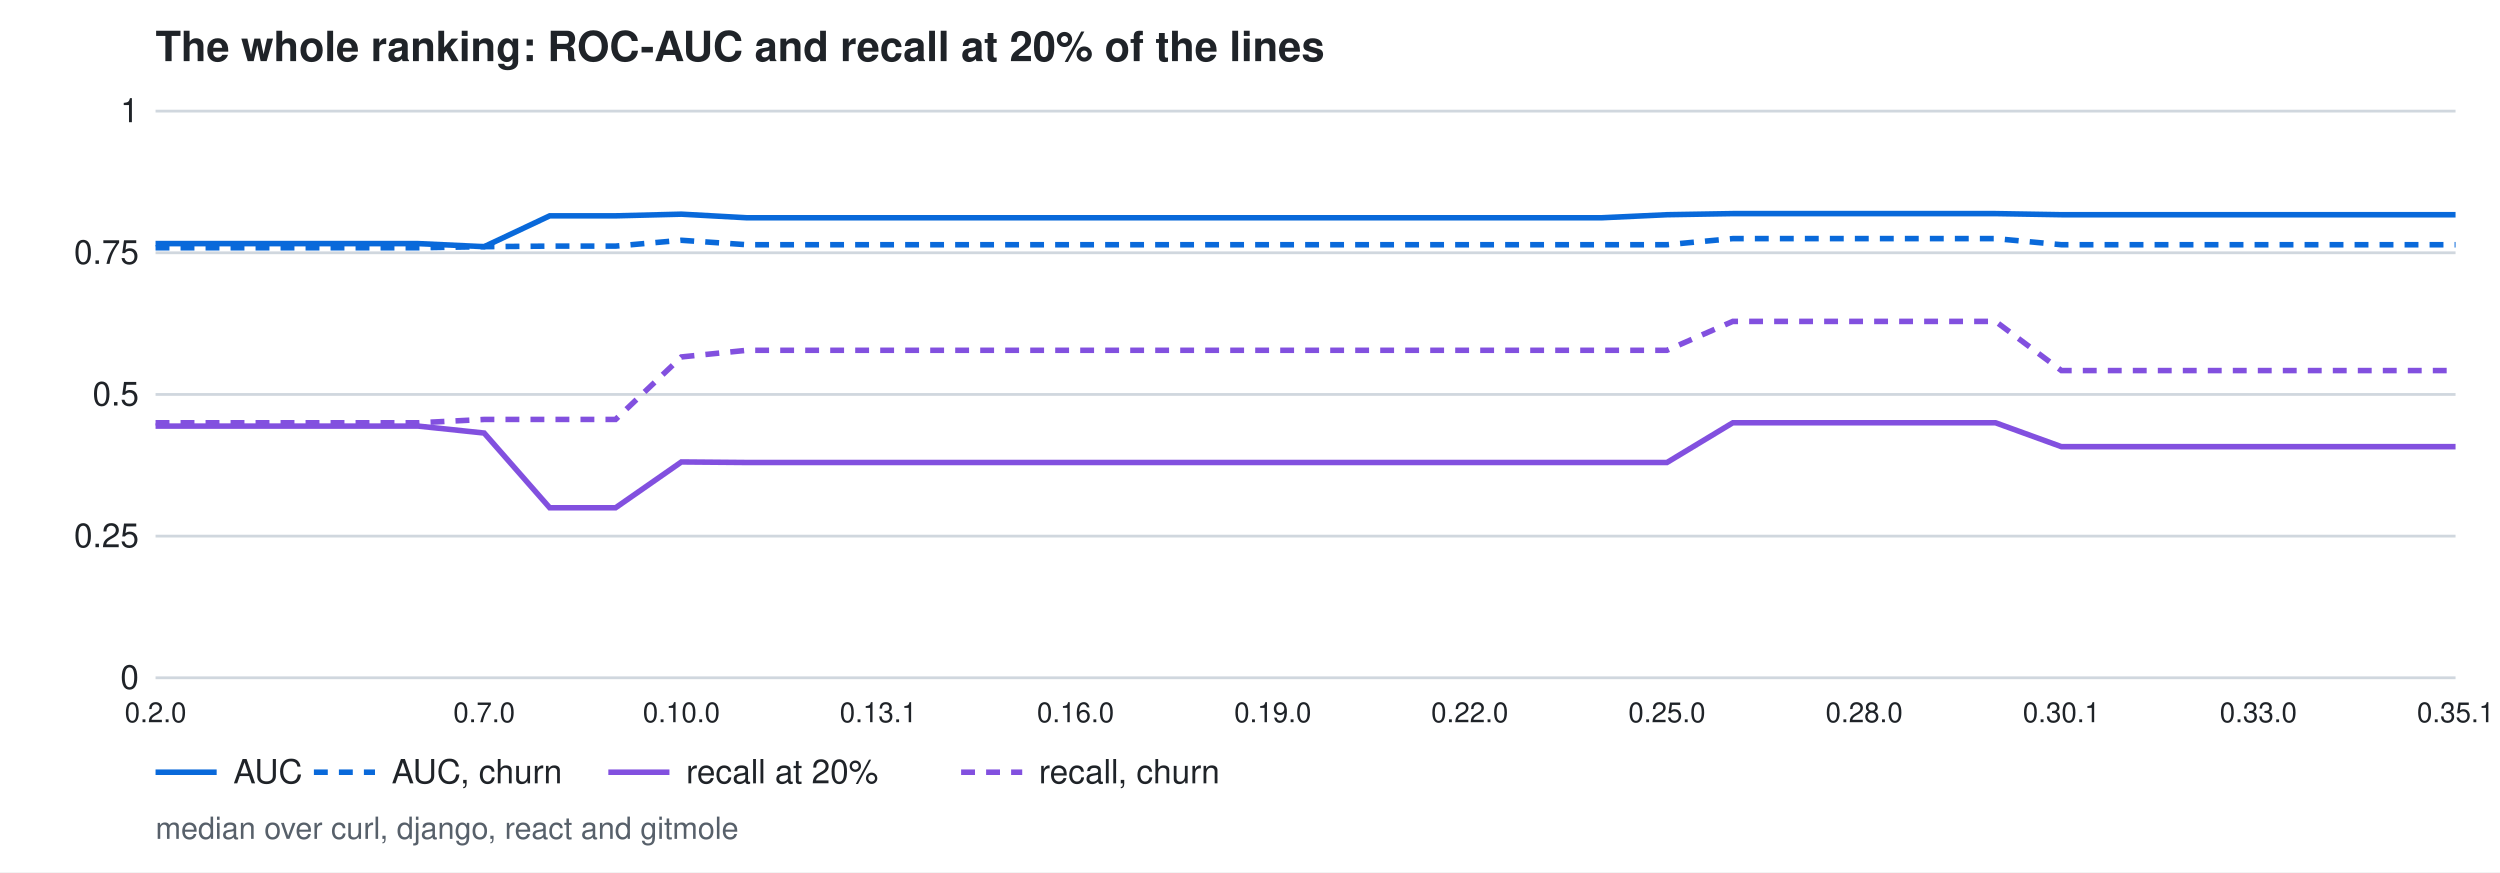
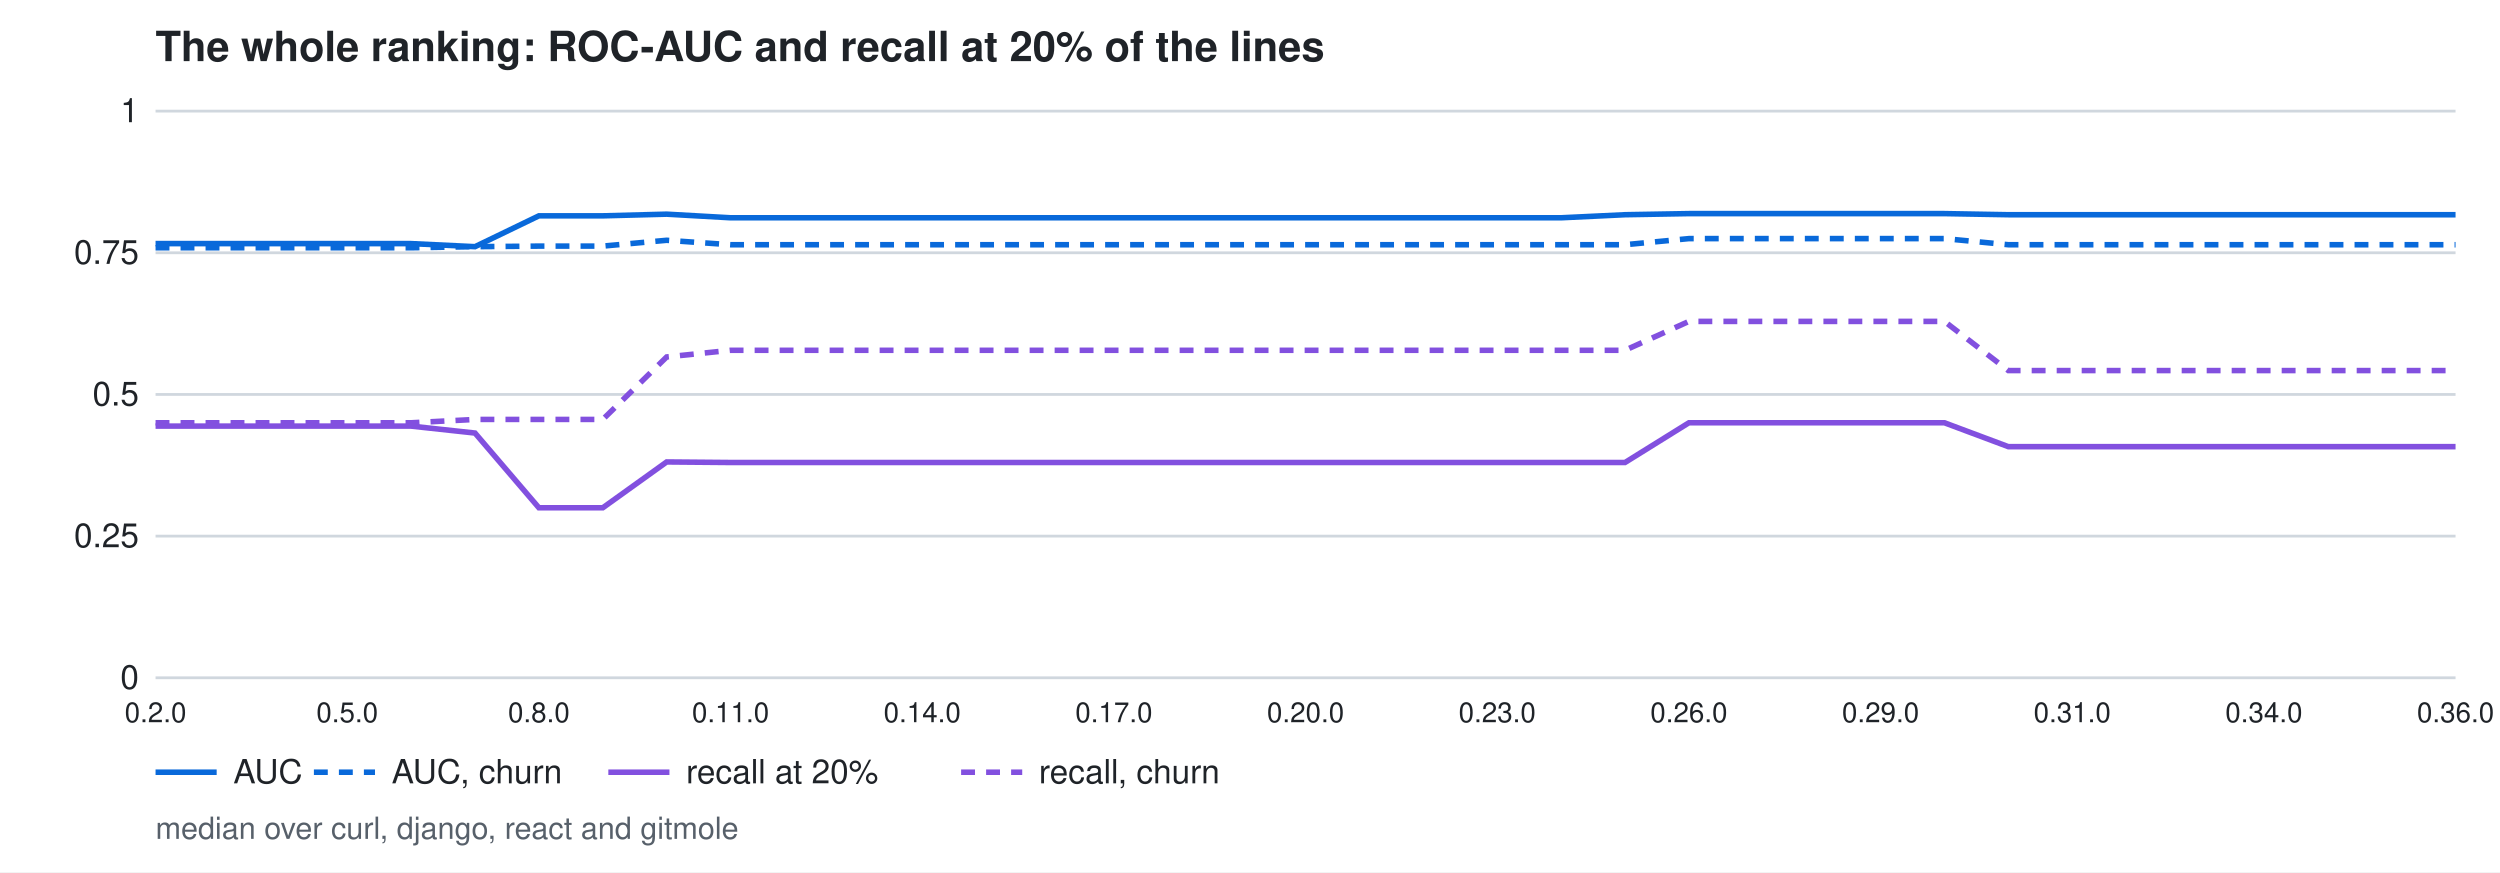
<svg xmlns="http://www.w3.org/2000/svg" width="900" height="314" viewBox="0 0 900 314" font-family="-apple-system,Segoe UI,Helvetica,Arial,sans-serif" font-size="12">
  <rect width="900" height="314" fill="#ffffff" />
  <text x="56" y="22" font-size="15" font-weight="600" fill="#1f2328">The whole ranking: ROC-AUC and recall at 20% of the lines</text>
  <line x1="56" y1="244.0" x2="884" y2="244.0" stroke="#d0d7de" stroke-width="1" />
  <text x="50" y="248.0" text-anchor="end" fill="#1f2328">0</text>
  <line x1="56" y1="193.0" x2="884" y2="193.0" stroke="#d0d7de" stroke-width="1" />
  <text x="50" y="197.0" text-anchor="end" fill="#1f2328">0.25</text>
  <line x1="56" y1="142.0" x2="884" y2="142.0" stroke="#d0d7de" stroke-width="1" />
  <text x="50" y="146.0" text-anchor="end" fill="#1f2328">0.5</text>
  <line x1="56" y1="91.0" x2="884" y2="91.0" stroke="#d0d7de" stroke-width="1" />
  <text x="50" y="95.0" text-anchor="end" fill="#1f2328">0.75</text>
  <line x1="56" y1="40.0" x2="884" y2="40.0" stroke="#d0d7de" stroke-width="1" />
  <text x="50" y="44.0" text-anchor="end" fill="#1f2328">1</text>
  <text x="56.0" y="260" text-anchor="middle" fill="#1f2328" font-size="10">0.2.0</text>
-   <text x="174.3" y="260" text-anchor="middle" fill="#1f2328" font-size="10">0.7.0</text>
-   <text x="245.3" y="260" text-anchor="middle" fill="#1f2328" font-size="10">0.10.0</text>
-   <text x="316.2" y="260" text-anchor="middle" fill="#1f2328" font-size="10">0.13.1</text>
-   <text x="387.2" y="260" text-anchor="middle" fill="#1f2328" font-size="10">0.16.0</text>
-   <text x="458.2" y="260" text-anchor="middle" fill="#1f2328" font-size="10">0.19.0</text>
-   <text x="529.1" y="260" text-anchor="middle" fill="#1f2328" font-size="10">0.22.0</text>
-   <text x="600.1" y="260" text-anchor="middle" fill="#1f2328" font-size="10">0.25.0</text>
-   <text x="671.1" y="260" text-anchor="middle" fill="#1f2328" font-size="10">0.28.0</text>
-   <text x="742.1" y="260" text-anchor="middle" fill="#1f2328" font-size="10">0.30.1</text>
-   <text x="813.0" y="260" text-anchor="middle" fill="#1f2328" font-size="10">0.33.0</text>
-   <text x="884.0" y="260" text-anchor="middle" fill="#1f2328" font-size="10">0.35.1</text>
-   <polyline points="56.0,87.7 79.7,87.7 103.3,87.7 127.0,87.7 150.6,87.7 174.3,88.8 197.9,77.7 221.6,77.7 245.3,77.1 268.9,78.4 292.6,78.4 316.2,78.4 339.9,78.4 363.5,78.4 387.2,78.4 410.9,78.4 434.5,78.4 458.2,78.4 481.8,78.4 505.5,78.4 529.1,78.4 552.8,78.4 576.5,78.4 600.1,77.3 623.8,76.9 647.4,76.9 671.1,76.9 694.7,76.9 718.4,76.9 742.1,77.3 765.7,77.3 789.4,77.3 813.0,77.3 836.7,77.3 860.3,77.3 884.0,77.3" fill="none" stroke="#0969da" stroke-width="2" />
-   <polyline points="56.0,89.2 79.7,89.2 103.3,89.2 127.0,89.2 150.6,89.2 174.3,88.8 197.9,88.6 221.6,88.6 245.3,86.5 268.9,88.1 292.6,88.1 316.2,88.1 339.9,88.1 363.5,88.1 387.2,88.1 410.9,88.1 434.5,88.1 458.2,88.1 481.8,88.1 505.5,88.1 529.1,88.1 552.8,88.1 576.5,88.1 600.1,88.1 623.8,85.9 647.4,85.9 671.1,85.9 694.7,85.9 718.4,85.9 742.1,88.1 765.7,88.1 789.4,88.1 813.0,88.1 836.7,88.1 860.3,88.1 884.0,88.1" fill="none" stroke="#0969da" stroke-width="2" stroke-dasharray="5 4" />
-   <polyline points="56.0,153.4 79.7,153.4 103.3,153.4 127.0,153.4 150.6,153.4 174.3,155.9 197.9,182.8 221.6,182.8 245.3,166.3 268.9,166.5 292.6,166.5 316.2,166.5 339.9,166.5 363.5,166.5 387.2,166.5 410.9,166.5 434.5,166.5 458.2,166.5 481.8,166.5 505.5,166.5 529.1,166.5 552.8,166.5 576.5,166.5 600.1,166.5 623.8,152.2 647.4,152.2 671.1,152.2 694.7,152.2 718.4,152.2 742.1,160.8 765.7,160.8 789.4,160.8 813.0,160.8 836.7,160.8 860.3,160.8 884.0,160.8" fill="none" stroke="#8250df" stroke-width="2" />
-   <polyline points="56.0,152.2 79.7,152.2 103.3,152.2 127.0,152.2 150.6,152.2 174.3,151.0 197.9,151.0 221.6,151.0 245.3,128.5 268.9,126.1 292.6,126.1 316.2,126.1 339.9,126.1 363.5,126.1 387.2,126.1 410.9,126.1 434.5,126.1 458.2,126.1 481.8,126.1 505.5,126.1 529.1,126.1 552.8,126.1 576.5,126.1 600.1,126.1 623.8,115.7 647.4,115.7 671.1,115.7 694.7,115.7 718.4,115.7 742.1,133.4 765.7,133.4 789.4,133.4 813.0,133.4 836.7,133.4 860.3,133.4 884.0,133.4" fill="none" stroke="#8250df" stroke-width="2" stroke-dasharray="5 4" />
+   <text x="125.0" y="260" text-anchor="middle" fill="#1f2328" font-size="10">0.5.0</text>
+   <text x="194.0" y="260" text-anchor="middle" fill="#1f2328" font-size="10">0.8.0</text>
+   <text x="263.0" y="260" text-anchor="middle" fill="#1f2328" font-size="10">0.11.0</text>
+   <text x="332.0" y="260" text-anchor="middle" fill="#1f2328" font-size="10">0.14.0</text>
+   <text x="401.0" y="260" text-anchor="middle" fill="#1f2328" font-size="10">0.17.0</text>
+   <text x="470.0" y="260" text-anchor="middle" fill="#1f2328" font-size="10">0.20.0</text>
+   <text x="539.0" y="260" text-anchor="middle" fill="#1f2328" font-size="10">0.23.0</text>
+   <text x="608.0" y="260" text-anchor="middle" fill="#1f2328" font-size="10">0.26.0</text>
+   <text x="677.0" y="260" text-anchor="middle" fill="#1f2328" font-size="10">0.29.0</text>
+   <text x="746.0" y="260" text-anchor="middle" fill="#1f2328" font-size="10">0.31.0</text>
+   <text x="815.0" y="260" text-anchor="middle" fill="#1f2328" font-size="10">0.34.0</text>
+   <text x="884.0" y="260" text-anchor="middle" fill="#1f2328" font-size="10">0.36.0</text>
+   <polyline points="56.0,87.7 79.0,87.7 102.0,87.7 125.0,87.7 148.0,87.7 171.0,88.8 194.0,77.7 217.0,77.7 240.0,77.1 263.0,78.4 286.0,78.4 309.0,78.4 332.0,78.4 355.0,78.4 378.0,78.4 401.0,78.4 424.0,78.4 447.0,78.4 470.0,78.4 493.0,78.4 516.0,78.4 539.0,78.4 562.0,78.4 585.0,77.3 608.0,76.9 631.0,76.9 654.0,76.9 677.0,76.9 700.0,76.9 723.0,77.3 746.0,77.3 769.0,77.3 792.0,77.3 815.0,77.3 838.0,77.3 861.0,77.3 884.0,77.3" fill="none" stroke="#0969da" stroke-width="2" />
+   <polyline points="56.0,89.2 79.0,89.2 102.0,89.2 125.0,89.2 148.0,89.2 171.0,88.8 194.0,88.6 217.0,88.6 240.0,86.5 263.0,88.1 286.0,88.1 309.0,88.1 332.0,88.1 355.0,88.1 378.0,88.1 401.0,88.1 424.0,88.1 447.0,88.1 470.0,88.1 493.0,88.1 516.0,88.1 539.0,88.1 562.0,88.1 585.0,88.1 608.0,85.9 631.0,85.9 654.0,85.9 677.0,85.9 700.0,85.9 723.0,88.1 746.0,88.1 769.0,88.1 792.0,88.1 815.0,88.1 838.0,88.1 861.0,88.1 884.0,88.1" fill="none" stroke="#0969da" stroke-width="2" stroke-dasharray="5 4" />
+   <polyline points="56.0,153.4 79.0,153.4 102.0,153.4 125.0,153.4 148.0,153.4 171.0,155.9 194.0,182.8 217.0,182.8 240.0,166.3 263.0,166.5 286.0,166.5 309.0,166.5 332.0,166.5 355.0,166.5 378.0,166.5 401.0,166.5 424.0,166.5 447.0,166.5 470.0,166.5 493.0,166.5 516.0,166.5 539.0,166.5 562.0,166.5 585.0,166.5 608.0,152.2 631.0,152.2 654.0,152.2 677.0,152.2 700.0,152.2 723.0,160.8 746.0,160.8 769.0,160.8 792.0,160.8 815.0,160.8 838.0,160.8 861.0,160.8 884.0,160.8" fill="none" stroke="#8250df" stroke-width="2" />
+   <polyline points="56.0,152.2 79.0,152.2 102.0,152.2 125.0,152.2 148.0,152.2 171.0,151.0 194.0,151.0 217.0,151.0 240.0,128.5 263.0,126.1 286.0,126.1 309.0,126.1 332.0,126.1 355.0,126.1 378.0,126.1 401.0,126.1 424.0,126.1 447.0,126.1 470.0,126.1 493.0,126.1 516.0,126.1 539.0,126.1 562.0,126.1 585.0,126.1 608.0,115.7 631.0,115.7 654.0,115.7 677.0,115.7 700.0,115.7 723.0,133.4 746.0,133.4 769.0,133.4 792.0,133.4 815.0,133.4 838.0,133.4 861.0,133.4 884.0,133.4" fill="none" stroke="#8250df" stroke-width="2" stroke-dasharray="5 4" />
  <line x1="56" y1="278" x2="78" y2="278" stroke="#0969da" stroke-width="2" />
  <text x="84" y="282" fill="#1f2328">AUC</text>
  <line x1="113" y1="278" x2="135" y2="278" stroke="#0969da" stroke-width="2" stroke-dasharray="5 4" />
  <text x="141" y="282" fill="#1f2328">AUC, churn</text>
  <line x1="219" y1="278" x2="241" y2="278" stroke="#8250df" stroke-width="2" />
  <text x="247" y="282" fill="#1f2328">recall at 20%</text>
  <line x1="346" y1="278" x2="368" y2="278" stroke="#8250df" stroke-width="2" stroke-dasharray="5 4" />
  <text x="374" y="282" fill="#1f2328">recall, churn</text>
  <text x="56" y="302" fill="#57606a" font-size="11">median over curl, django, react and gitmole</text>
</svg>
